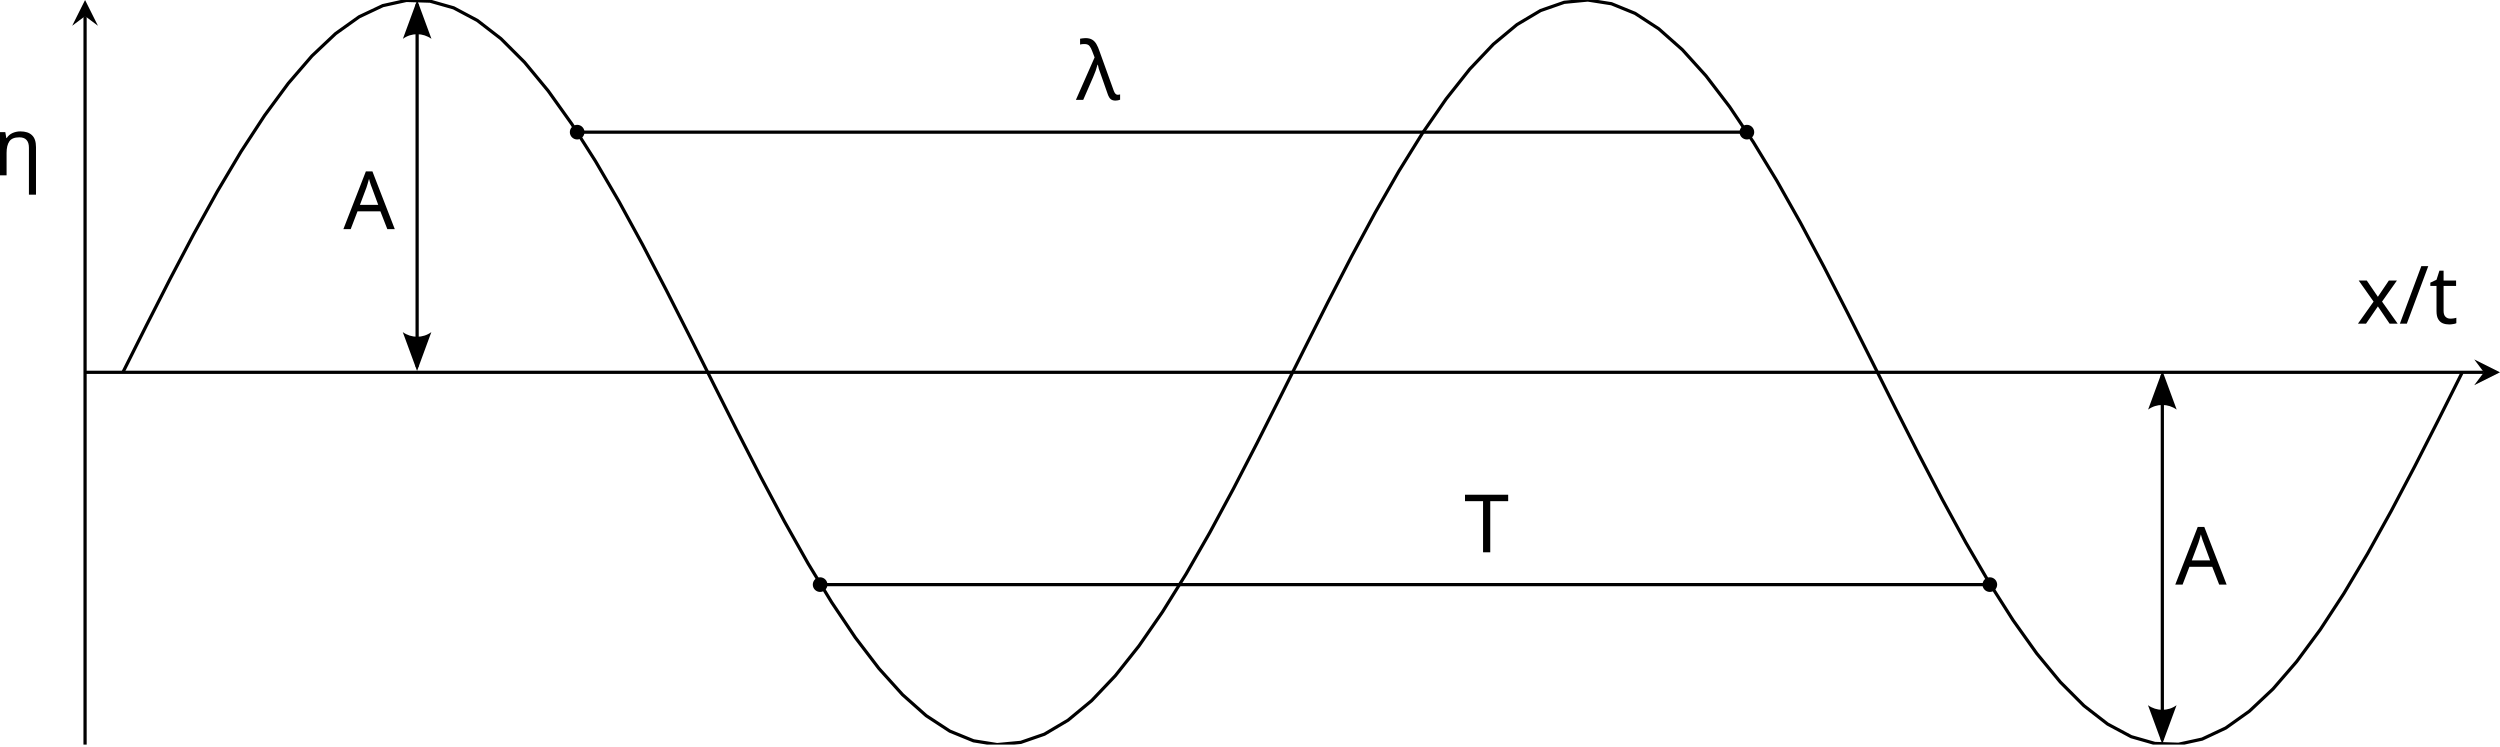
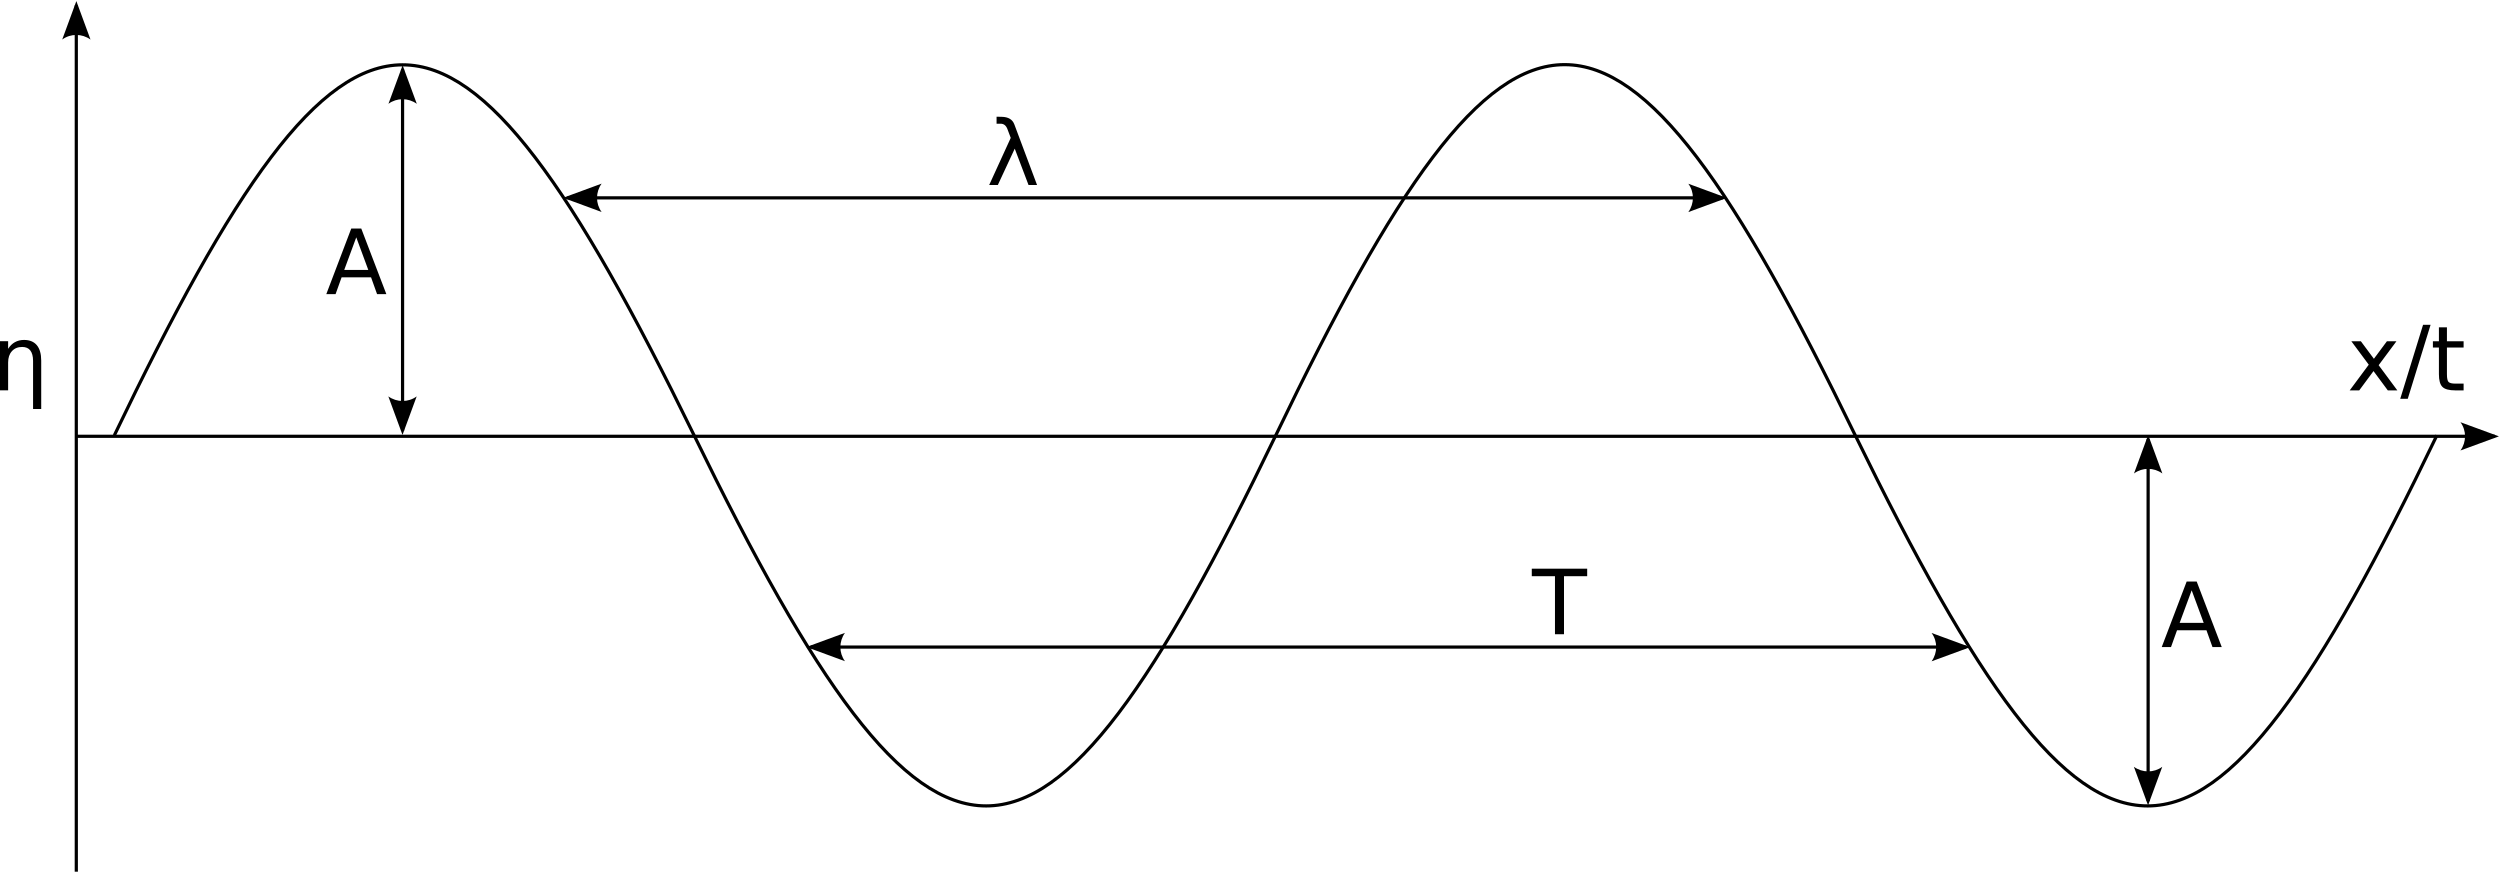
- <svg xmlns="http://www.w3.org/2000/svg" id="svg2" version="1.1" width="386.772" height="115.445" xml:space="preserve">
+ <svg xmlns="http://www.w3.org/2000/svg" id="svg2" version="1.1" width="389.559" height="135.831" xml:space="preserve">
  <defs id="defs6">
+     <marker orient="auto" refY="0" refX="0" id="SemiCircleOut" style="overflow:visible">
+       <path id="path5288" d="m -2.5,-0.809 c 0,2.76 -2.24,5 -5,5 l 0,-10 c 2.76,0 5,2.24 5,5 z" style="fill-rule:evenodd;stroke:#000000;stroke-width:1pt;marker-start:none;marker-end:none" transform="matrix(0.6,0,0,0.6,4.275296,0.4580676)" />
+     </marker>
+     <marker orient="auto" refY="0" refX="0" id="DiamondMend" style="overflow:visible">
+       <path id="path5207" d="M 0,-7.071 -7.071,0 0,7.071 7.071,0 0,-7.071 z" style="fill-rule:evenodd;stroke:#000000;stroke-width:1pt;marker-start:none" transform="matrix(0.4,0,0,0.4,-2.6,0)" />
+     </marker>
    <marker orient="auto" refY="0" refX="0" id="DotS" style="overflow:visible">
      <path id="path4970" d="m -2.5,-1 c 0,2.76 -2.24,5 -5,5 -2.76,0 -5,-2.24 -5,-5 0,-2.76 2.24,-5 5,-5 2.76,0 5,2.24 5,5 z" style="fill-rule:evenodd;stroke:#000000;stroke-width:1pt;marker-start:none;marker-end:none" transform="matrix(0.2,0,0,0.2,1.48,0.2)" />
    </marker>
    <marker orient="auto" refY="0" refX="0" id="DotM" style="overflow:visible">
      <path id="path4967" d="m -2.5,-1 c 0,2.76 -2.24,5 -5,5 -2.76,0 -5,-2.24 -5,-5 0,-2.76 2.24,-5 5,-5 2.76,0 5,2.24 5,5 z" style="fill-rule:evenodd;stroke:#000000;stroke-width:1pt;marker-start:none;marker-end:none" transform="matrix(0.4,0,0,0.4,2.96,0.4)" />
    </marker>
    <marker orient="auto" refY="0" refX="0" id="DotL" style="overflow:visible">
      <path id="path4964" d="m -2.5,-1 c 0,2.76 -2.24,5 -5,5 -2.76,0 -5,-2.24 -5,-5 0,-2.76 2.24,-5 5,-5 2.76,0 5,2.24 5,5 z" style="fill-rule:evenodd;stroke:#000000;stroke-width:1pt;marker-start:none;marker-end:none" transform="matrix(0.8,0,0,0.8,5.92,0.8)" />
    </marker>
    <marker orient="auto" refY="0" refX="0" id="Arrow2Lstart" style="overflow:visible">
      <path id="path4920" style="font-size:12px;fill-rule:evenodd;stroke-width:0.625;stroke-linejoin:round" d="M 8.719,4.034 -2.207,0.016 8.719,-4.002 c -1.745,2.372 -1.735,5.617 -6e-7,8.035 z" transform="matrix(1.1,0,0,1.1,1.1,0)" />
    </marker>
    <marker orient="auto" refY="0" refX="0" id="Arrow2Mstart" style="overflow:visible">
      <path id="path4926" style="font-size:12px;fill-rule:evenodd;stroke-width:0.625;stroke-linejoin:round" d="M 8.719,4.034 -2.207,0.016 8.719,-4.002 c -1.745,2.372 -1.735,5.617 -6e-7,8.035 z" transform="scale(0.6,0.6)" />
    </marker>
    <marker orient="auto" refY="0" refX="0" id="Arrow2Lend" style="overflow:visible">
      <path id="path4923" style="font-size:12px;fill-rule:evenodd;stroke-width:0.625;stroke-linejoin:round" d="M 8.719,4.034 -2.207,0.016 8.719,-4.002 c -1.745,2.372 -1.735,5.617 -6e-7,8.035 z" transform="matrix(-1.1,0,0,-1.1,-1.1,0)" />
    </marker>
    <marker orient="auto" refY="0" refX="0" id="Arrow1Lstart" style="overflow:visible">
      <path id="path4902" d="M 0,0 5,-5 -12.5,0 5,5 0,0 z" style="fill-rule:evenodd;stroke:#000000;stroke-width:1pt;marker-start:none" transform="matrix(0.8,0,0,0.8,10,0)" />
    </marker>
    <clipPath clipPathUnits="userSpaceOnUse" id="clipPath48">
      <path d="m -4.683,-141.744 298.889,0 0,375.642 -298.889,0" id="path50" />
    </clipPath>
    <clipPath clipPathUnits="userSpaceOnUse" id="clipPath56">
      <path d="m -146.426,-6.4e-4 0,92.156 582.376,0 0,-92.156" id="path58" />
    </clipPath>
    <clipPath clipPathUnits="userSpaceOnUse" id="clipPath80">
      <path d="m -4.683,-6.4e-4 298.889,0 0,92.156 -298.889,0 0,-92.156 z" id="path82" />
    </clipPath>
    <clipPath id="clipPath3954" clipPathUnits="userSpaceOnUse">
      <path id="path3956" d="m -4.683,-6.4e-4 298.889,0 0,92.156 -298.889,0 0,-92.156 z" />
    </clipPath>
    <clipPath id="clipPath3930" clipPathUnits="userSpaceOnUse">
      <path id="path3932" d="m -146.426,-6.4e-4 0,92.156 582.376,0 0,-92.156" />
    </clipPath>
    <clipPath id="clipPath3922" clipPathUnits="userSpaceOnUse">
      <path id="path3924" d="m -4.683,-141.744 298.889,0 0,375.642 -298.889,0" />
    </clipPath>
    <clipPath id="clipPath4374" clipPathUnits="userSpaceOnUse">
      <path id="path4376" d="m -4.683,-6.4e-4 298.889,0 0,92.156 -298.889,0 0,-92.156 z" />
    </clipPath>
    <clipPath id="clipPath4350" clipPathUnits="userSpaceOnUse">
      <path id="path4352" d="m -146.426,-6.4e-4 0,92.156 582.376,0 0,-92.156" />
    </clipPath>
    <clipPath id="clipPath4342" clipPathUnits="userSpaceOnUse">
      <path id="path4344" d="m -4.683,-141.744 298.889,0 0,375.642 -298.889,0" />
    </clipPath>
    <clipPath id="clipPath4606" clipPathUnits="userSpaceOnUse">
      <path id="path4608" d="m -4.683,6.4e-4 298.89,0 0,92.155 -298.89,0 0,-92.155 z" />
    </clipPath>
    <clipPath id="clipPath4582" clipPathUnits="userSpaceOnUse">
      <path id="path4584" d="m -146.443,6.4e-4 0,92.155 582.41,0 0,-92.155" />
    </clipPath>
    <clipPath id="clipPath4574" clipPathUnits="userSpaceOnUse">
      <path id="path4576" d="m -4.683,-141.76 298.89,0 0,375.676 -298.89,0" />
    </clipPath>
    <clipPath id="clipPath7931" clipPathUnits="userSpaceOnUse">
      <path id="path7933" d="m -4.683,6.4e-4 298.89,0 0,92.155 -298.89,0 0,-92.155 z" />
    </clipPath>
    <clipPath id="clipPath7907" clipPathUnits="userSpaceOnUse">
      <path id="path7909" d="m -146.443,6.4e-4 0,92.155 582.41,0 0,-92.155" />
    </clipPath>
    <clipPath id="clipPath7899" clipPathUnits="userSpaceOnUse">
      <path id="path7901" d="m -4.683,-141.76 298.89,0 0,375.676 -298.89,0" />
    </clipPath>
    <clipPath id="clipPath8368" clipPathUnits="userSpaceOnUse">
      <path id="path8370" d="m -4.683,6.4e-4 298.89,0 0,92.155 -298.89,0 0,-92.155 z" />
    </clipPath>
    <clipPath id="clipPath8344" clipPathUnits="userSpaceOnUse">
      <path id="path8346" d="m -146.443,6.4e-4 0,92.155 582.41,0 0,-92.155" />
    </clipPath>
    <clipPath id="clipPath8336" clipPathUnits="userSpaceOnUse">
      <path id="path8338" d="m -4.683,-141.76 298.89,0 0,375.676 -298.89,0" />
    </clipPath>
  </defs>
-   <g id="g12" transform="matrix(1.25,0,0,-1.25,-38.46857,115.4453)">
-     <g id="g14" transform="translate(41.303,0.199)">
-       <g id="g16">
-         <g id="g18">
-           <g id="g20" />
-           <g id="g22" />
-           <g id="g24">
-             <g id="g26" />
+   <g id="g12" transform="matrix(1.25,0,0,-1.25,-39.74005,125.8309)" style="display:inline">
+     <g id="g20" transform="translate(41.303,0.199)" />
+     <g id="g22" transform="translate(41.303,0.199)" />
+     <g id="g24" transform="translate(41.303,0.199)">
+       <g id="g26" />
+     </g>
+     <g id="g28" transform="translate(41.303,0.199)" />
+     <g id="g30" transform="translate(41.303,0.199)" />
+     <g id="g32" transform="translate(41.303,0.199)" />
+     <g transform="matrix(0,-1,1,0,-13.55395,32.28061)" id="g104">
+       <g transform="matrix(0,1,-1,0,-38.376,43.424)" id="g106">
+         <g id="g108">
+           <g transform="translate(-7.61,-43.624)" id="g110">
+             <g transform="translate(7.61,43.624)" id="g116" />
          </g>
-           <g id="g28" />
-           <g id="g30" />
-           <g id="g32" />
-           <g id="g34" transform="translate(-41.303,-0.199)">
-             <g id="g36" transform="translate(45.986,0.2)">
-               <g id="g104" transform="matrix(0,-1,1,0,-59.53995,32.08061)">
-                 <g id="g106" transform="matrix(0,1,-1,0,-38.376,43.424)">
-                   <g id="g108">
-                     <g id="g110" transform="translate(-7.61,-43.624)">
-                       <text transform="matrix(1,0,0,-1,7.61,43.624)" id="text112">
-                         <tspan style="font-size:9.963px;font-variant:normal;font-weight:normal;writing-mode:lr-tb;fill:#000000;fill-opacity:1;fill-rule:nonzero;stroke:none;font-family:CMMI10;-inkscape-font-specification:CMMI10" x="0" y="0" id="tspan114">η</tspan>
-                       </text>
-                       <g id="g116" transform="translate(7.61,43.624)" />
-                     </g>
-                   </g>
-                   <g id="g118" transform="translate(38.376,-43.424)" />
-                 </g>
-               </g>
-               <g id="g42">
-                 <g id="g44">
-                   <g id="g46" clip-path="url(#clipPath48)" />
-                 </g>
-                 <g id="g52">
-                   <g id="g54" clip-path="url(#clipPath56)" />
-                 </g>
-                 <path d="m -4.683,46.077 296.897,0" style="fill:none;stroke:#000000;stroke-width:0.399;stroke-linecap:butt;stroke-linejoin:miter;stroke-miterlimit:10;stroke-opacity:1;stroke-dasharray:none" id="path60" />
-                 <g id="g62" transform="translate(292.2138,46.07695)">
-                   <g id="g64">
-                     <path d="M 1.993,0 -1.196,1.594 0,0 -1.196,-1.594" style="fill:#000000;fill-opacity:1;fill-rule:nonzero;stroke:none" id="path66" />
-                   </g>
-                 </g>
-                 <g id="g68">
-                   <path d="m -4.683,-6.4e-4 0,90.163" style="fill:none;stroke:#000000;stroke-width:0.399;stroke-linecap:butt;stroke-linejoin:miter;stroke-miterlimit:10;stroke-opacity:1;stroke-dasharray:none" id="path70" />
-                   <g id="g72" transform="matrix(0,1,-1,0,-4.68282,90.1625)">
-                     <g id="g74">
-                       <path d="M 1.993,0 -1.196,1.594 0,0 -1.196,-1.594" style="fill:#000000;fill-opacity:1;fill-rule:nonzero;stroke:none" id="path76" />
-                     </g>
-                   </g>
-                 </g>
-                 <g id="g78" clip-path="url(#clipPath80)">
-                   <g id="g84">
-                     <path d="m 0,46.077 2.924,5.832 2.924,5.738 2.925,5.554 2.924,5.279 2.924,4.916 2.924,4.478 2.924,3.966 2.925,3.391 2.924,2.76 2.924,2.087 2.924,1.381 2.925,0.646 2.924,-0.092 2.924,-0.83 2.924,-1.555 2.925,-2.259 2.924,-2.922 2.924,-3.537 2.924,-4.1 2.924,-4.594 2.925,-5.014 2.924,-5.354 2.924,-5.608 2.924,-5.771 2.924,-5.841 2.924,-5.818 2.924,-5.702 2.924,-5.493 2.924,-5.197 2.925,-4.815 2.924,-4.357 2.924,-3.83 2.924,-3.241 2.924,-2.596 2.925,-1.914 L 105.281,0.467 108.206,0 l 2.924,0.276 2.924,1.012 2.925,1.732 2.924,2.425 2.924,3.079 2.924,3.683 2.924,4.226 2.925,4.705 2.924,5.107 2.924,5.425 2.924,5.657 2.924,5.797 2.924,5.843 2.925,5.799 2.924,5.659 2.924,5.428 2.924,5.11 2.924,4.71 2.925,4.231 2.924,3.689 2.924,3.086 2.924,2.432 2.924,1.74 2.925,1.019 2.924,0.283 2.924,-0.459 2.924,-1.193 2.924,-1.907 2.925,-2.589 2.924,-3.235 2.924,-3.825 2.924,-4.352 2.924,-4.81 2.924,-5.194 2.924,-5.49 2.924,-5.7 2.924,-5.819 2.924,-5.841 2.925,-5.772 2.924,-5.61 2.924,-5.357 2.924,-5.017 2.924,-4.599 2.925,-4.106 2.924,-3.543 2.924,-2.928 2.924,-2.265 2.924,-1.564 2.925,-0.836 2.924,-0.1 2.924,0.639 2.924,1.373 2.924,2.079 2.925,2.753 2.924,3.384 2.924,3.962 2.924,4.472 2.924,4.913 2.924,5.275 2.924,5.55 2.924,5.739 2.924,5.831" style="fill:none;stroke:#000000;stroke-width:0.399;stroke-linecap:butt;stroke-linejoin:miter;stroke-miterlimit:10;stroke-opacity:1;stroke-dasharray:none" id="path86" />
-                   </g>
-                 </g>
-               </g>
-               <g id="g88">
-                 <g id="g90" transform="translate(276.451,52.094)">
-                   <g id="g92">
-                     <g id="g94" transform="translate(-322.437,-52.294)">
-                       <text transform="matrix(1,0,0,-1,322.437,52.294)" id="text96">
-                         <tspan style="font-size:9.963px;font-variant:normal;font-weight:normal;writing-mode:lr-tb;fill:#000000;fill-opacity:1;fill-rule:nonzero;stroke:none;font-family:CMMI10;-inkscape-font-specification:CMMI10" x="0 5.694 10.675" y="0" id="tspan98">x/t</tspan>
-                       </text>
-                       <g id="g100" transform="translate(322.437,52.294)" />
-                     </g>
-                   </g>
-                   <g id="g102" transform="translate(-276.451,-52.094)" />
-                 </g>
-               </g>
-               <g id="g120" transform="translate(-45.986,-0.2)" />
-               <path style="fill:none;stroke:#000000;stroke-width:0.5;stroke-linecap:butt;stroke-linejoin:miter;stroke-miterlimit:4;stroke-opacity:1;stroke-dasharray:none;marker-start:url(#DotM);marker-end:url(#DotM)" d="m 127.781,20.691 180.967,0" id="path3078" transform="matrix(0.8,0,0,-0.8,-45.986,92.353)" />
-               <path style="fill:none;stroke:#000000;stroke-width:0.4;stroke-linecap:butt;stroke-linejoin:miter;stroke-miterlimit:4;stroke-opacity:1;stroke-dasharray:none;marker-start:url(#DotM);marker-end:url(#DotM)" d="m 86.308,19.8 144.773,0" id="path3078-0" />
-               <path style="fill:none;stroke:#000000;stroke-width:0.4;stroke-linecap:butt;stroke-linejoin:miter;stroke-miterlimit:4;stroke-opacity:1;stroke-dasharray:none;marker-start:url(#Arrow2Lstart);marker-end:url(#Arrow2Lend)" d="m 36.414,91.625 0,-44.85" id="path3874" />
-               <path style="fill:none;stroke:#000000;stroke-width:0.4;stroke-linecap:butt;stroke-linejoin:miter;stroke-miterlimit:4;stroke-opacity:1;stroke-dasharray:none;marker-start:url(#Arrow2Lstart);marker-end:url(#Arrow2Lend)" d="m 252.414,45.737 0,-45.137" id="path3874-3" />
-               <g id="g4308" transform="translate(-135.7943,201.0214)">
-                 <g id="g4540" transform="translate(73.32836,-41.60004)">
-                   <g id="g4544">
-                     <g id="g4546" />
-                     <g id="g4548" />
-                     <g id="g4550">
-                       <g id="g4552" />
-                     </g>
-                     <g id="g4554" />
-                     <g id="g4556" />
-                     <g id="g4558" />
-                     <g id="g4562" transform="translate(4.682,0)">
-                       <g id="g4566">
-                         <g id="g4614" transform="translate(-109.111,-129.2244)">
-                           <g transform="translate(284.909,49.603)" id="g4616">
-                             <g id="g4618">
-                               <g transform="translate(-331.185,-49.802)" id="g4620">
-                                 <text id="text4622" transform="matrix(1,0,0,-1,331.185,49.802)">
-                                   <tspan id="tspan4624" y="0" x="0" style="font-size:9.963px;font-variant:normal;font-weight:normal;writing-mode:lr-tb;fill:#000000;fill-opacity:1;fill-rule:nonzero;stroke:none;font-family:CMMI10;-inkscape-font-specification:CMMI10">λ</tspan>
-                                 </text>
-                                 <g transform="translate(331.185,49.802)" id="g4626" />
-                               </g>
-                             </g>
-                             <g transform="translate(-284.909,-49.603)" id="g4628" />
-                           </g>
-                         </g>
-                         <g transform="translate(-47.58855,42.06176)" id="g4642" />
-                         <g transform="translate(-11.44055,3.323761)" id="g4644" />
-                       </g>
-                       <g id="g4646" transform="translate(-46.276,-0.199)" />
-                     </g>
-                     <g id="g4648" />
-                     <g id="g4650" />
-                   </g>
-                 </g>
-               </g>
-               <g id="g8308" transform="translate(239.1471,-135.5569)" />
-               <g id="g8310" transform="translate(239.1471,-135.5569)" />
-               <g id="g8312" transform="translate(239.1471,-135.5569)">
-                 <g id="g8314" />
-               </g>
-               <g id="g8316" transform="translate(239.1471,-135.5569)" />
-               <g id="g8318" transform="translate(239.1471,-135.5569)" />
-               <g id="g8320" transform="translate(239.1471,-135.5569)" />
-               <g transform="translate(243.8291,-135.5569)" id="g8326">
-                 <g transform="translate(-499.7881,149.7539)" id="g8376">
-                   <g id="g8378" transform="translate(283.248,49.603)">
-                     <g id="g8380">
-                       <g id="g8382" transform="translate(-329.524,-49.802)">
-                         <text transform="matrix(1,0,0,-1,329.524,49.802)" id="text8384">
-                           <tspan style="font-size:9.963px;font-variant:normal;font-weight:normal;writing-mode:lr-tb;fill:#000000;fill-opacity:1;fill-rule:nonzero;stroke:none;font-family:CMMI10;-inkscape-font-specification:CMMI10" x="0" y="0" id="tspan8386">A</tspan>
-                         </text>
-                         <g id="g8388" transform="translate(329.524,49.802)" />
-                       </g>
-                     </g>
-                     <g id="g8390" transform="translate(-283.248,-49.603)" />
-                   </g>
-                 </g>
-                 <g transform="translate(-77.81512,159.3569)" id="g8394">
-                   <g id="g8396">
-                     <g transform="translate(-10.128,-42.673)" id="g8398">
-                       <text id="text8400" transform="matrix(1,0,0,-1,10.128,42.673)">
-                         <tspan id="tspan8402" y="0" x="0" style="font-size:9.963px;font-variant:normal;font-weight:normal;writing-mode:lr-tb;fill:#000000;fill-opacity:1;fill-rule:nonzero;stroke:none;font-family:CMMI10;-inkscape-font-specification:CMMI10">T</tspan>
-                       </text>
-                       <g transform="translate(10.128,42.673)" id="g8404" />
-                     </g>
-                   </g>
-                   <g transform="translate(36.148,-42.474)" id="g8406" />
-                 </g>
-                 <g transform="translate(-273.0631,105.7539)" id="g8376-6">
-                   <g id="g8378-6" transform="translate(283.248,49.603)">
-                     <g id="g8380-6">
-                       <g id="g8382-9" transform="translate(-329.524,-49.802)">
-                         <text transform="matrix(1,0,0,-1,329.524,49.802)" id="text8384-7">
-                           <tspan style="font-size:9.963px;font-variant:normal;font-weight:normal;writing-mode:lr-tb;fill:#000000;fill-opacity:1;fill-rule:nonzero;stroke:none;font-family:CMMI10;-inkscape-font-specification:CMMI10" x="0" y="0" id="tspan8386-8">A</tspan>
-                         </text>
-                         <g id="g8388-8" transform="translate(329.524,49.802)" />
-                       </g>
-                     </g>
-                     <g id="g8390-5" transform="translate(-283.248,-49.603)" />
-                   </g>
-                 </g>
-               </g>
-               <g transform="translate(197.5531,-135.7559)" id="g8408" />
-               <g id="g8410" transform="translate(239.1471,-135.5569)" />
-               <g id="g8412" transform="translate(239.1471,-135.5569)" />
-             </g>
-             <g id="g122" transform="translate(41.303,0.199)" />
-           </g>
-           <g id="g124" />
        </g>
+         <g transform="translate(38.376,-43.424)" id="g118" />
      </g>
    </g>
+     <g id="g44" transform="translate(45.986,0.2)">
+       <g id="g46" clip-path="url(#clipPath48)" />
+     </g>
+     <g id="g52" transform="translate(45.986,0.2)">
+       <g id="g54" clip-path="url(#clipPath56)" />
+     </g>
+     <path d="m 41.303,46.277 301.472,0" style="fill:none;stroke:#000000;stroke-width:0.399;stroke-linecap:butt;stroke-linejoin:miter;stroke-miterlimit:10;stroke-opacity:1;stroke-dasharray:none;marker-end:url(#Arrow2Lend)" id="path60" />
+     <path id="path70" style="fill:none;stroke:#000000;stroke-width:0.399;stroke-linecap:butt;stroke-linejoin:miter;stroke-miterlimit:10;stroke-opacity:1;stroke-dasharray:none;marker-end:url(#Arrow2Lend)" d="M 41.303,-8 41.303,100" />
+     <g transform="matrix(0,1,-1,0,41.30318,90.3625)" id="g72">
+       <g id="g74" />
+     </g>
+     <g id="g78" clip-path="url(#clipPath80)" transform="translate(45.986,0.2)">
+       <g id="g84" />
+     </g>
+     <g id="g88" transform="translate(45.986,0.2)" />
+     <g id="g120" />
+     <path id="path3078" d="m 102.514,76 144.017,0" style="fill:none;stroke:#000000;stroke-width:0.4;stroke-linecap:butt;stroke-linejoin:miter;stroke-miterlimit:4;stroke-opacity:1;stroke-dasharray:none;marker-start:url(#Arrow2Lstart);marker-end:url(#Arrow2Lend)" />
+     <path id="path3078-0" d="m 132.85,20 144.007,-1.14e-4" style="fill:none;stroke:#000000;stroke-width:0.4;stroke-linecap:butt;stroke-linejoin:miter;stroke-miterlimit:4;stroke-opacity:1;stroke-dasharray:none;marker-start:url(#Arrow2Lstart);marker-end:url(#Arrow2Lend)" />
+     <path id="path3874" d="M 81.975,92 81.975,46.975" style="fill:none;stroke:#000000;stroke-width:0.4;stroke-linecap:butt;stroke-linejoin:miter;stroke-miterlimit:4;stroke-opacity:1;stroke-dasharray:none;marker-start:url(#Arrow2Lstart);marker-end:url(#Arrow2Lend)" />
+     <path id="path3874-3" d="m 299.575,45.92 0,-45.12" style="fill:none;stroke:#000000;stroke-width:0.4;stroke-linecap:butt;stroke-linejoin:miter;stroke-miterlimit:4;stroke-opacity:1;stroke-dasharray:none;marker-start:url(#Arrow2Lstart);marker-end:url(#Arrow2Lend)" />
+     <g transform="translate(285.1331,-135.3569)" id="g8308" />
+     <g transform="translate(285.1331,-135.3569)" id="g8310" />
+     <g transform="translate(285.1331,-135.3569)" id="g8312">
+       <g id="g8314" />
+     </g>
+     <g transform="translate(285.1331,-135.3569)" id="g8316" />
+     <g transform="translate(285.1331,-135.3569)" id="g8318" />
+     <g transform="translate(285.1331,-135.3569)" id="g8320" />
+     <g id="g8326" transform="translate(289.8151,-135.3569)" />
+     <g id="g8408" transform="translate(243.5391,-135.5559)" />
+     <g transform="translate(285.1331,-135.3569)" id="g8410" />
+     <g transform="translate(285.1331,-135.3569)" id="g8412" />
+     <g id="g122" transform="translate(41.303,0.199)" />
+     <g id="g124" transform="translate(41.303,0.199)" />
+     <path style="fill:none;stroke:#000000;stroke-width:0.5;stroke-linecap:butt;stroke-linejoin:miter;stroke-miterlimit:4;stroke-opacity:1;stroke-dasharray:none;display:inline" d="m 19.09,57.445 c 36.91,-77 52.789,-76.941 90.335,0 37.575,77 53.575,77 90.646,0 37,-77.017 52.93,-77 90.289,0 C 328,134.445 344,134.445 381,57.445" id="path3155" transform="matrix(0.8,0,0,-0.8,30.77485,92.35621)" />
+     <text xml:space="preserve" style="font-size:11.2px;font-style:normal;font-variant:normal;font-weight:normal;font-stretch:normal;line-height:125%;letter-spacing:0px;word-spacing:0px;fill:#000000;fill-opacity:1;stroke:none;font-family:DejaVu Sans;-inkscape-font-specification:Sans" x="154.775" y="-77.6" id="text7146" transform="scale(1,-1)">
+       <tspan id="tspan7150" x="154.775" y="-77.6">λ</tspan>
+     </text>
+     <text xml:space="preserve" style="font-size:11.2px;font-style:normal;font-variant:normal;font-weight:normal;font-stretch:normal;line-height:125%;letter-spacing:0px;word-spacing:0px;fill:#000000;fill-opacity:1;stroke:none;font-family:DejaVu Sans;-inkscape-font-specification:Sans" x="30.775" y="-52.006" id="text7152" transform="scale(1,-1)">
+       <tspan id="tspan7156" x="30.775" y="-52.006">η</tspan>
+     </text>
+     <text xml:space="preserve" style="font-size:11.2px;font-style:normal;font-variant:normal;font-weight:normal;font-stretch:normal;line-height:125%;letter-spacing:0px;word-spacing:0px;fill:#000000;fill-opacity:1;stroke:none;font-family:DejaVu Sans;-inkscape-font-specification:Sans" x="72.375" y="-64" id="text7158" transform="scale(1,-1)">
+       <tspan id="tspan7160" x="72.375" y="-64">A</tspan>
+     </text>
+     <text xml:space="preserve" style="font-size:11.2px;font-style:normal;font-variant:normal;font-weight:normal;font-stretch:normal;line-height:125%;letter-spacing:0px;word-spacing:0px;fill:#000000;fill-opacity:1;stroke:none;font-family:DejaVu Sans;-inkscape-font-specification:Sans" x="222.775" y="-21.6" id="text7162" transform="scale(1,-1)">
+       <tspan id="tspan7164" x="222.775" y="-21.6">T</tspan>
+     </text>
+     <text xml:space="preserve" style="font-size:11.2px;font-style:normal;font-variant:normal;font-weight:normal;font-stretch:normal;line-height:125%;letter-spacing:0px;word-spacing:0px;fill:#000000;fill-opacity:1;stroke:none;font-family:DejaVu Sans;-inkscape-font-specification:Sans" x="324.375" y="-52" id="text7166" transform="scale(1,-1)">
+       <tspan id="tspan7168" x="324.375" y="-52">x/t</tspan>
+     </text>
+     <text xml:space="preserve" style="font-size:11.2px;font-style:normal;font-variant:normal;font-weight:normal;font-stretch:normal;line-height:125%;letter-spacing:0px;word-spacing:0px;fill:#000000;fill-opacity:1;stroke:none;display:inline;font-family:DejaVu Sans;-inkscape-font-specification:Sans" x="301.175" y="-20" id="text7158-4" transform="scale(1,-1)">
+       <tspan id="tspan7160-8" x="301.175" y="-20">A</tspan>
+     </text>
  </g>
</svg>
